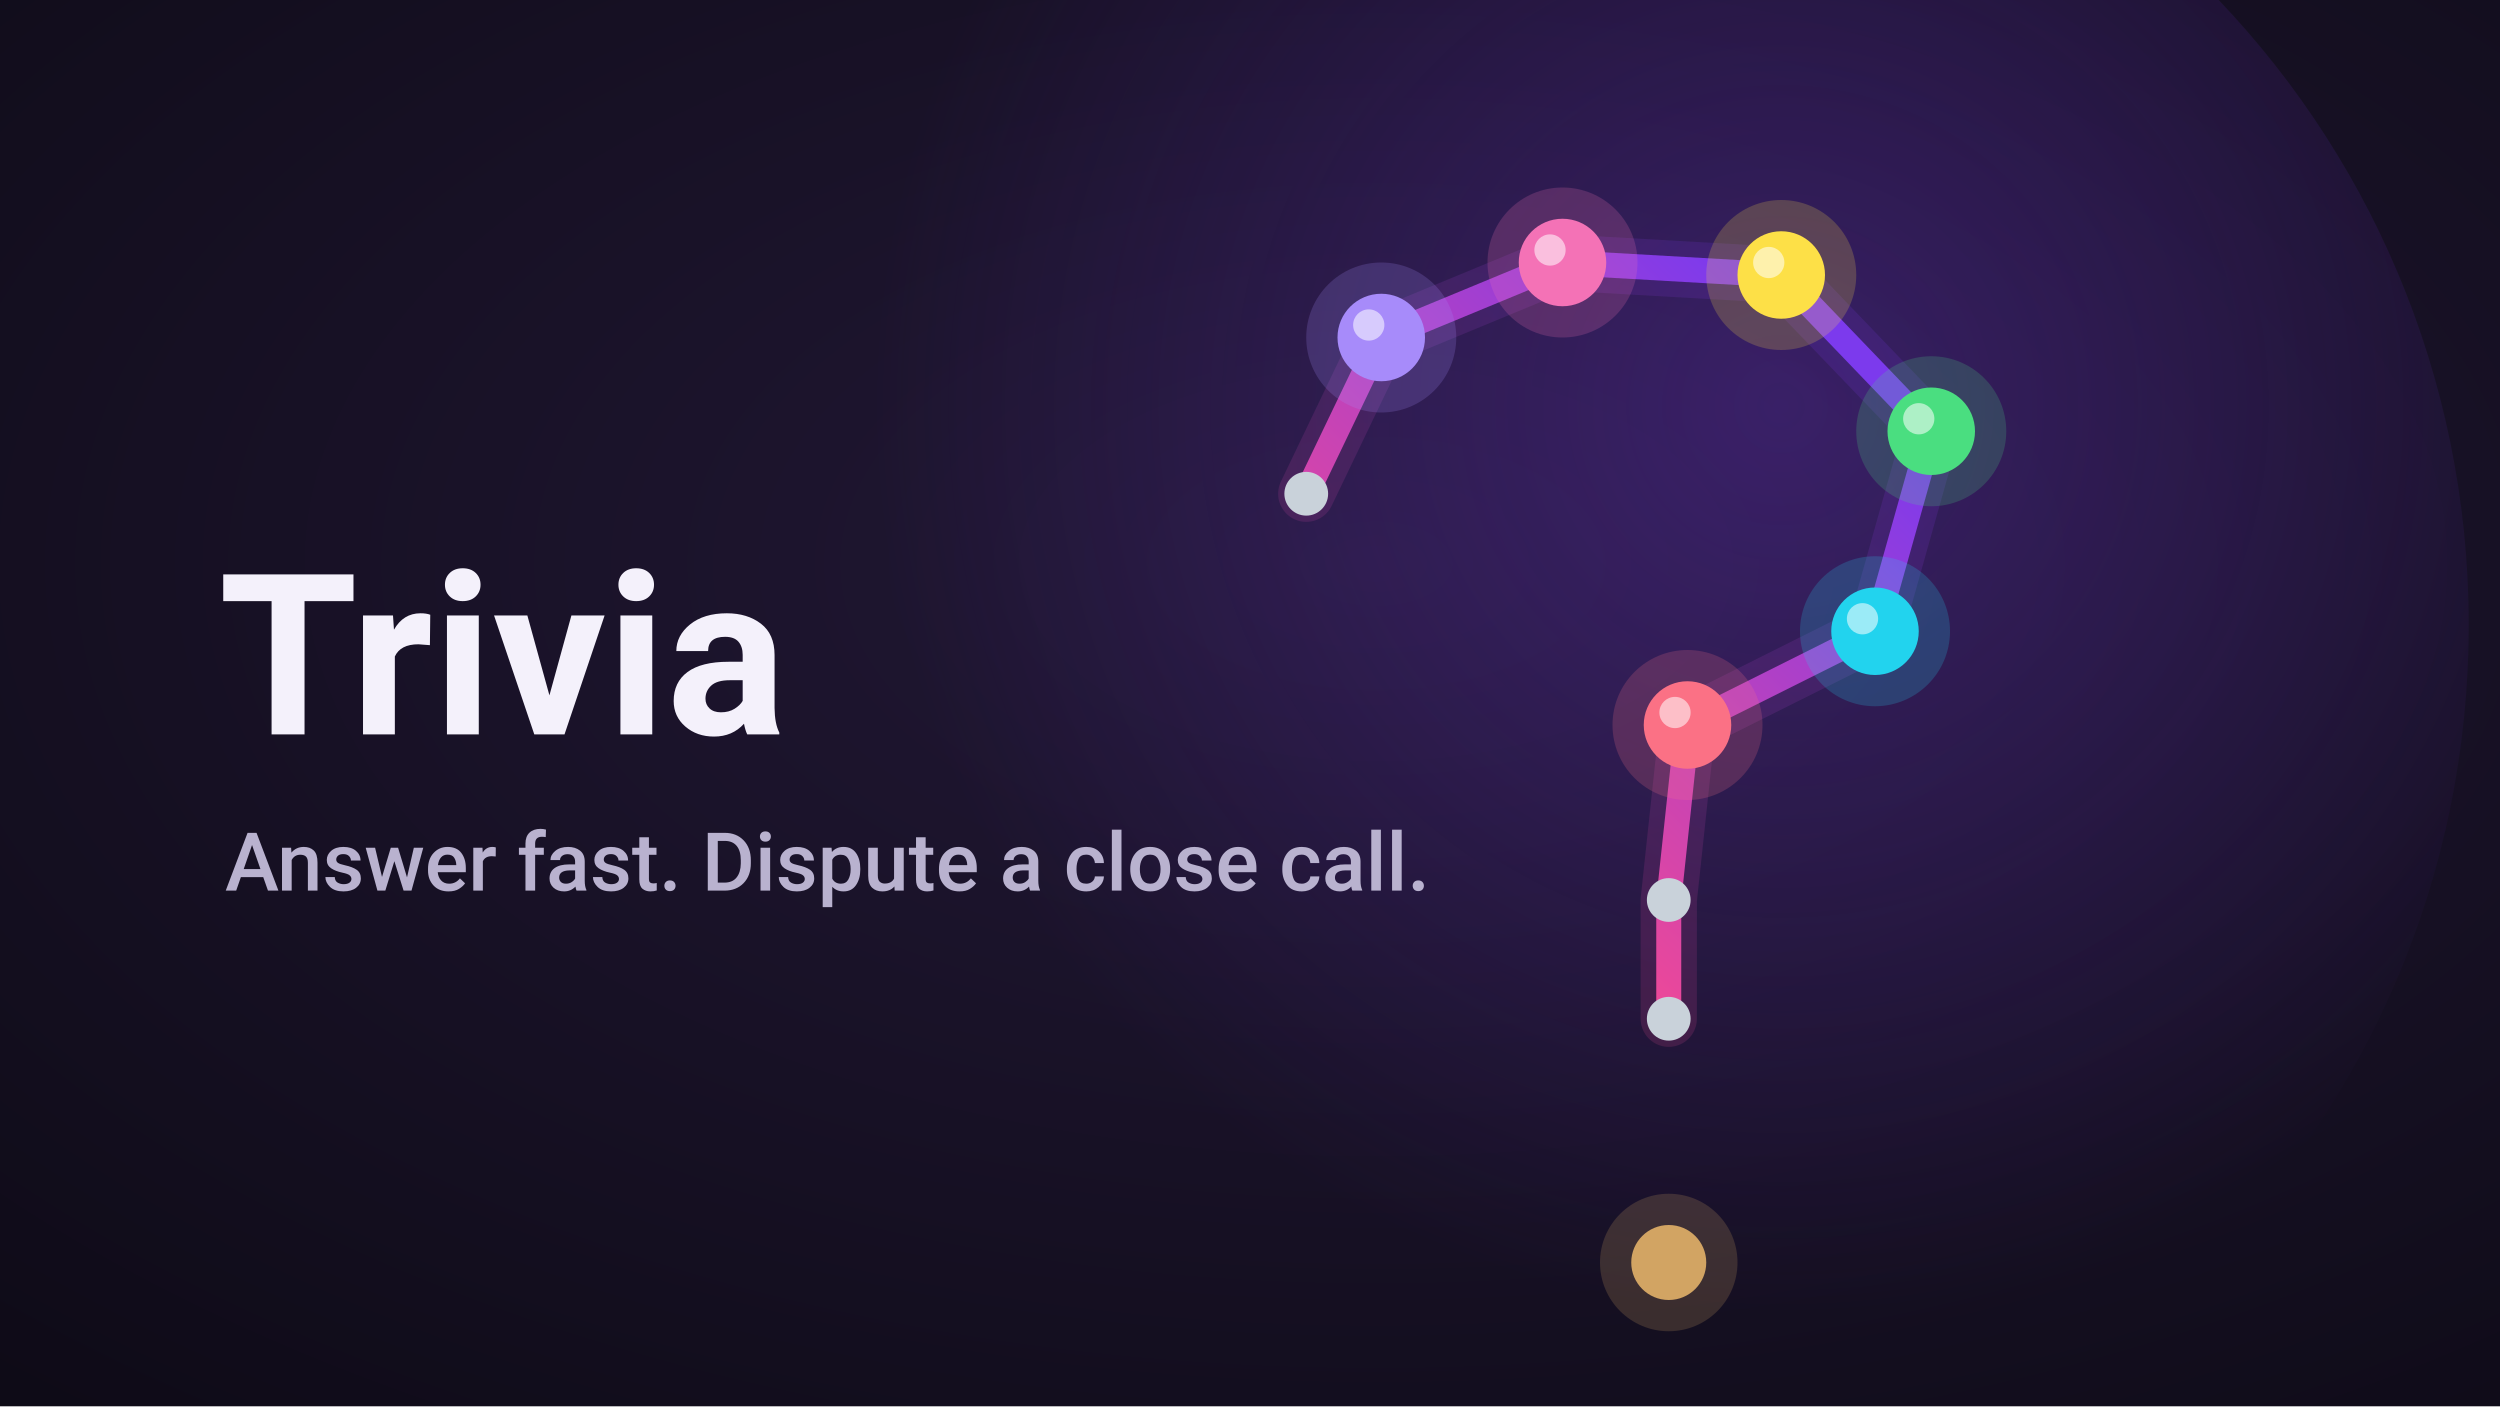
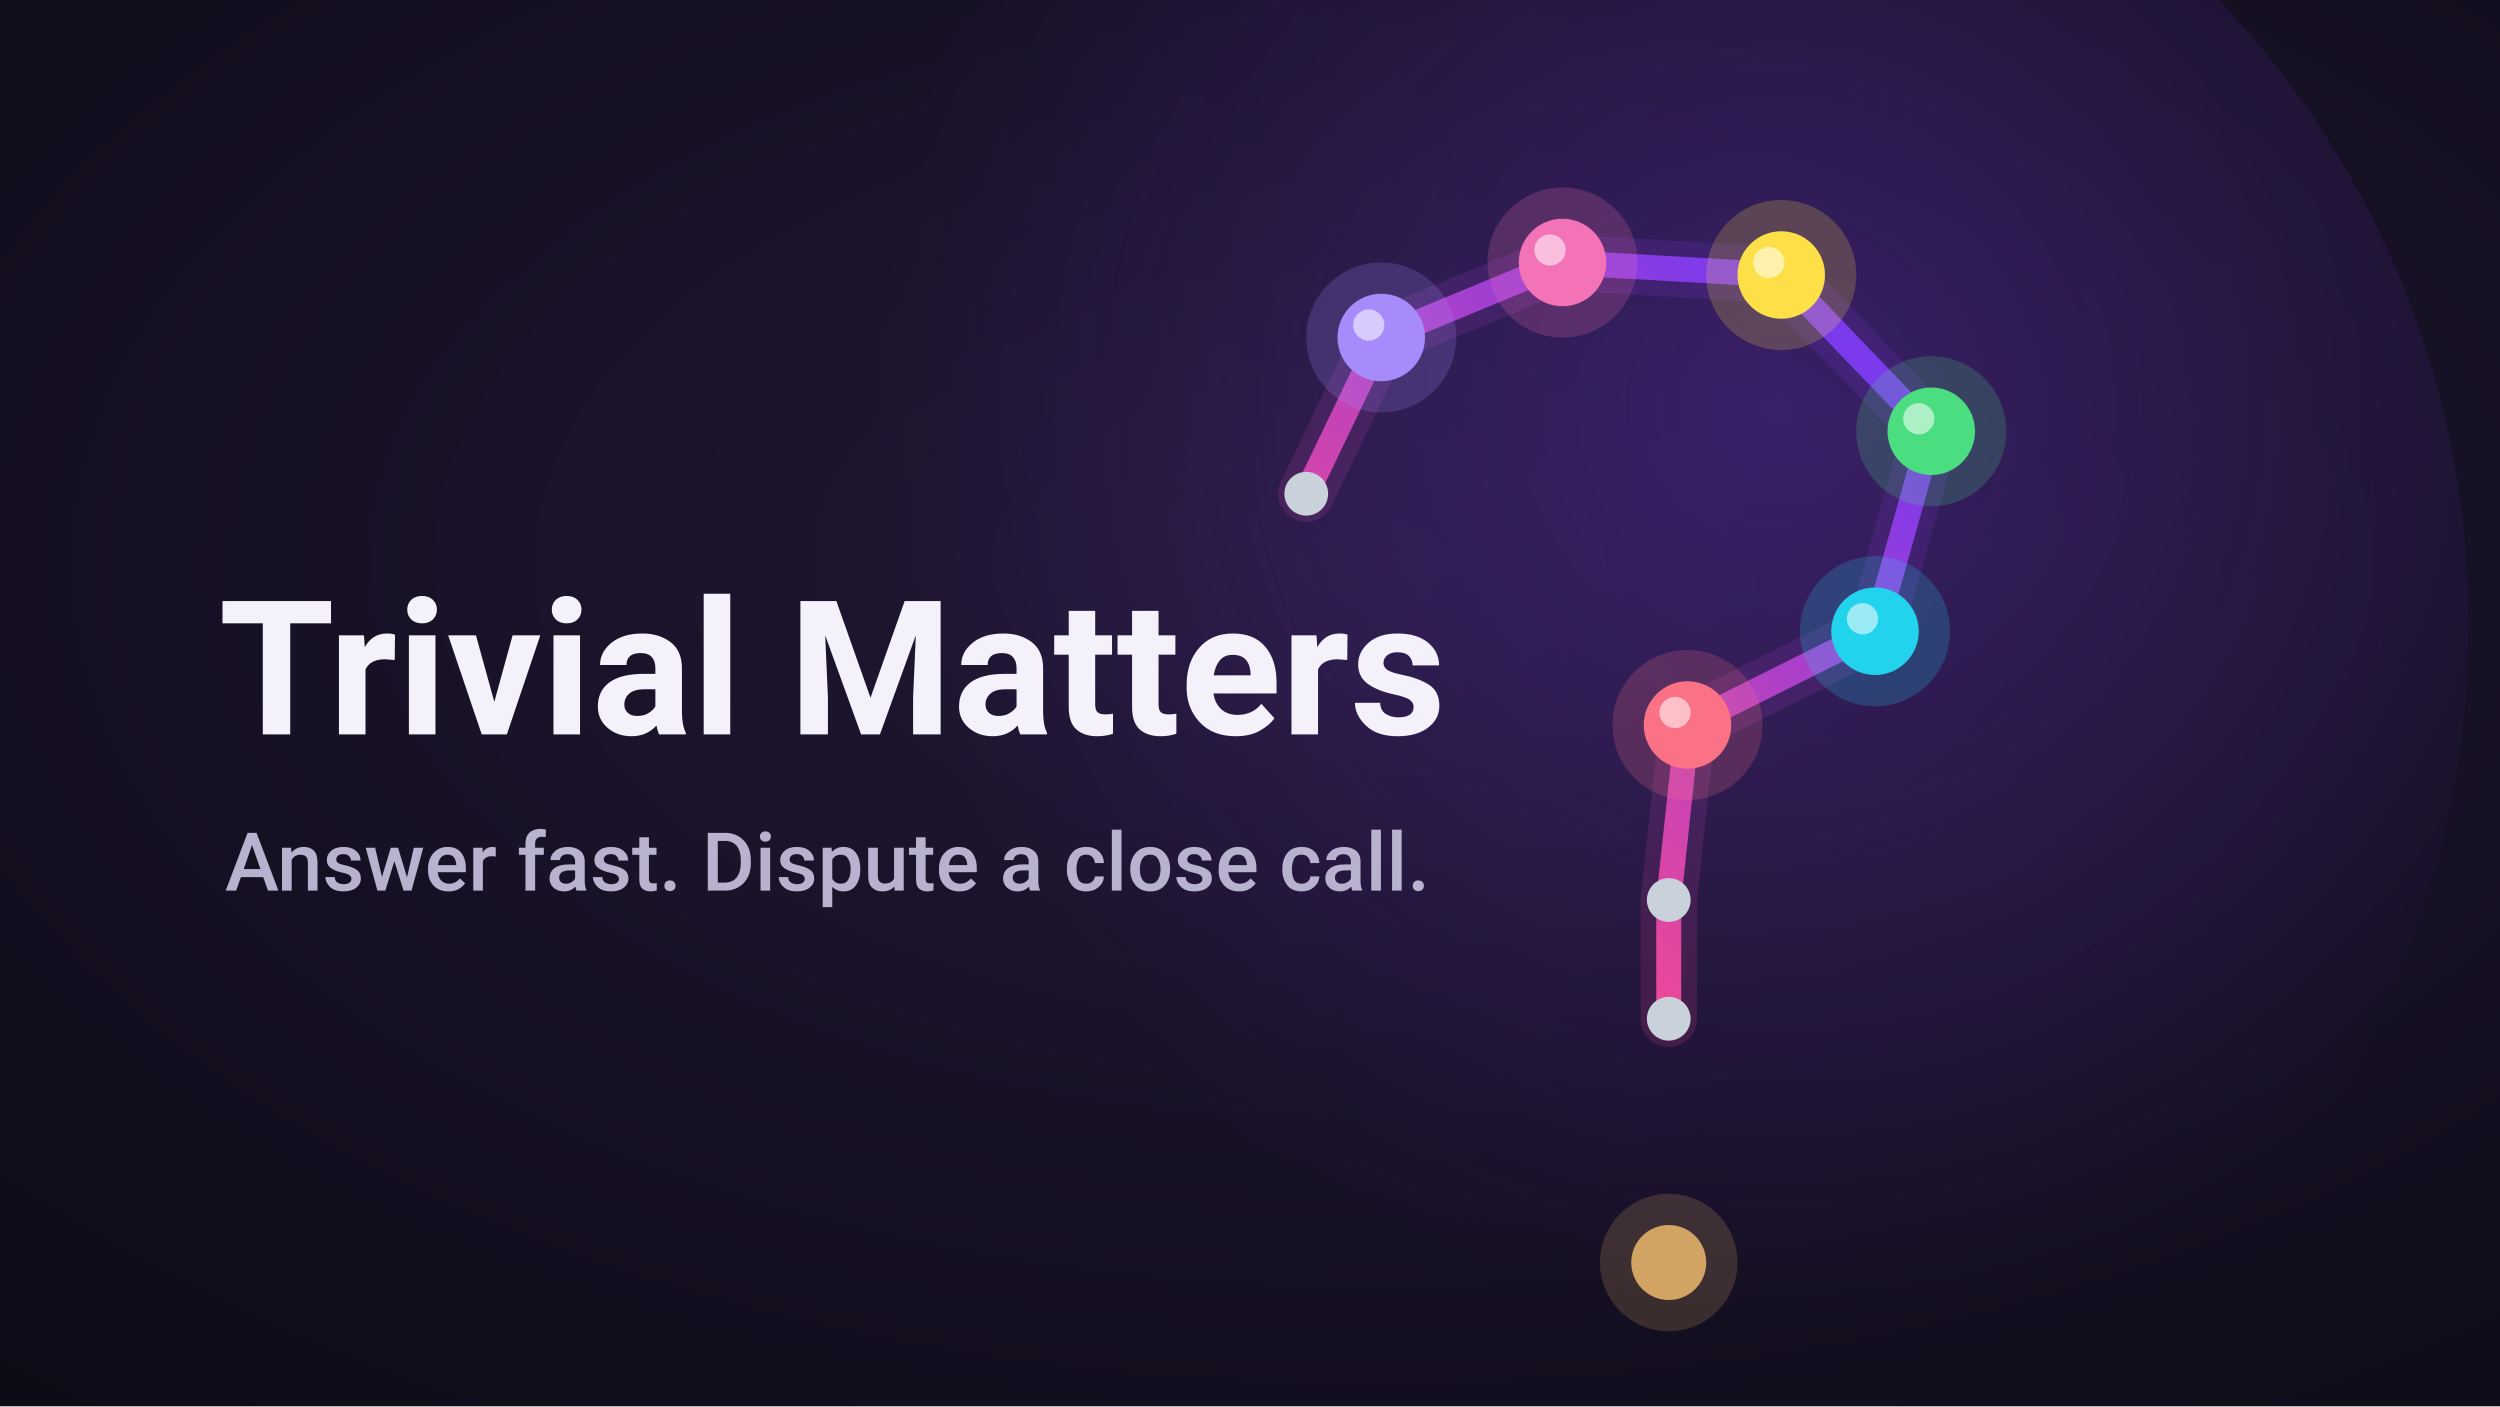
- <svg xmlns="http://www.w3.org/2000/svg" viewBox="0 0 800 450" width="800" height="450" role="img" aria-label="Branch out Trivia">
+ <svg xmlns="http://www.w3.org/2000/svg" viewBox="0 0 800 450" width="800" height="450" role="img" aria-label="Branch out Trivial Matters">
  <defs>
    <linearGradient id="htv-spark" gradientUnits="userSpaceOnUse" x1="300" y1="360" x2="560" y2="90">
      <stop offset="0" stop-color="#FBBF24" />
      <stop offset="0.5" stop-color="#EC4899" />
      <stop offset="1" stop-color="#7C3AED" />
    </linearGradient>
    <radialGradient id="htv-bg" cx="0.55" cy="0.4" r="0.85">
      <stop offset="0" stop-color="#221836" />
      <stop offset="1" stop-color="#0d0a15" />
    </radialGradient>
    <radialGradient id="htv-glow" cx="0.62" cy="0.38" r="0.5">
      <stop offset="0" stop-color="#7C3AED" stop-opacity="0.30" />
      <stop offset="1" stop-color="#7C3AED" stop-opacity="0" />
    </radialGradient>
  </defs>
  <rect width="800" height="450" fill="url(#htv-bg)" />
  <circle cx="500" cy="200" r="290" fill="url(#htv-glow)" />
  <g stroke-linecap="round" stroke-linejoin="round" fill="none" stroke="url(#htv-spark)">
    <g stroke-width="18" opacity="0.16">
      <path d="M418 158 L442 108 L500 84 L570 88 L618 138 L600 202 L540 232 L534 288 L534 326" />
    </g>
    <g stroke-width="8">
      <path d="M418 158 L442 108 L500 84 L570 88 L618 138 L600 202 L540 232 L534 288 L534 326" />
    </g>
  </g>
  <g opacity="0.20">
    <circle cx="442" cy="108" r="24" fill="#A78BFA" />
    <circle cx="500" cy="84" r="24" fill="#F472B6" />
    <circle cx="570" cy="88" r="24" fill="#FDE047" />
    <circle cx="618" cy="138" r="24" fill="#4ADE80" />
    <circle cx="600" cy="202" r="24" fill="#22D3EE" />
    <circle cx="540" cy="232" r="24" fill="#FB7185" />
    <circle cx="534" cy="404" r="22" fill="#d2a463" />
  </g>
  <g fill="#c9d2da">
    <circle cx="418" cy="158" r="7" />
    <circle cx="534" cy="288" r="7" />
    <circle cx="534" cy="326" r="7" />
  </g>
  <circle cx="442" cy="108" r="14" fill="#A78BFA" />
  <circle cx="500" cy="84" r="14" fill="#F472B6" />
  <circle cx="570" cy="88" r="14" fill="#FDE047" />
  <circle cx="618" cy="138" r="14" fill="#4ADE80" />
  <circle cx="600" cy="202" r="14" fill="#22D3EE" />
  <circle cx="540" cy="232" r="14" fill="#FB7185" />
  <g fill="#ffffff" opacity="0.55">
    <circle cx="438" cy="104" r="5" />
    <circle cx="496" cy="80" r="5" />
    <circle cx="566" cy="84" r="5" />
    <circle cx="614" cy="134" r="5" />
    <circle cx="596" cy="198" r="5" />
    <circle cx="536" cy="228" r="5" />
  </g>
  <circle cx="534" cy="404" r="12" fill="#d2a463" />
-   <text x="70" y="235" font-family="-apple-system, BlinkMacSystemFont, 'Segoe UI', Roboto, sans-serif" font-size="72" font-weight="700" fill="#f4f1fb">Trivia</text>
+   <text x="70" y="235" font-family="-apple-system, BlinkMacSystemFont, 'Segoe UI', Roboto, sans-serif" font-size="60" font-weight="700" fill="#f4f1fb">Trivial Matters</text>
  <text x="72" y="285" font-family="-apple-system, BlinkMacSystemFont, 'Segoe UI', Roboto, sans-serif" font-size="26" font-weight="500" fill="#b9b2cf">Answer fast. Dispute a close call.</text>
</svg>
